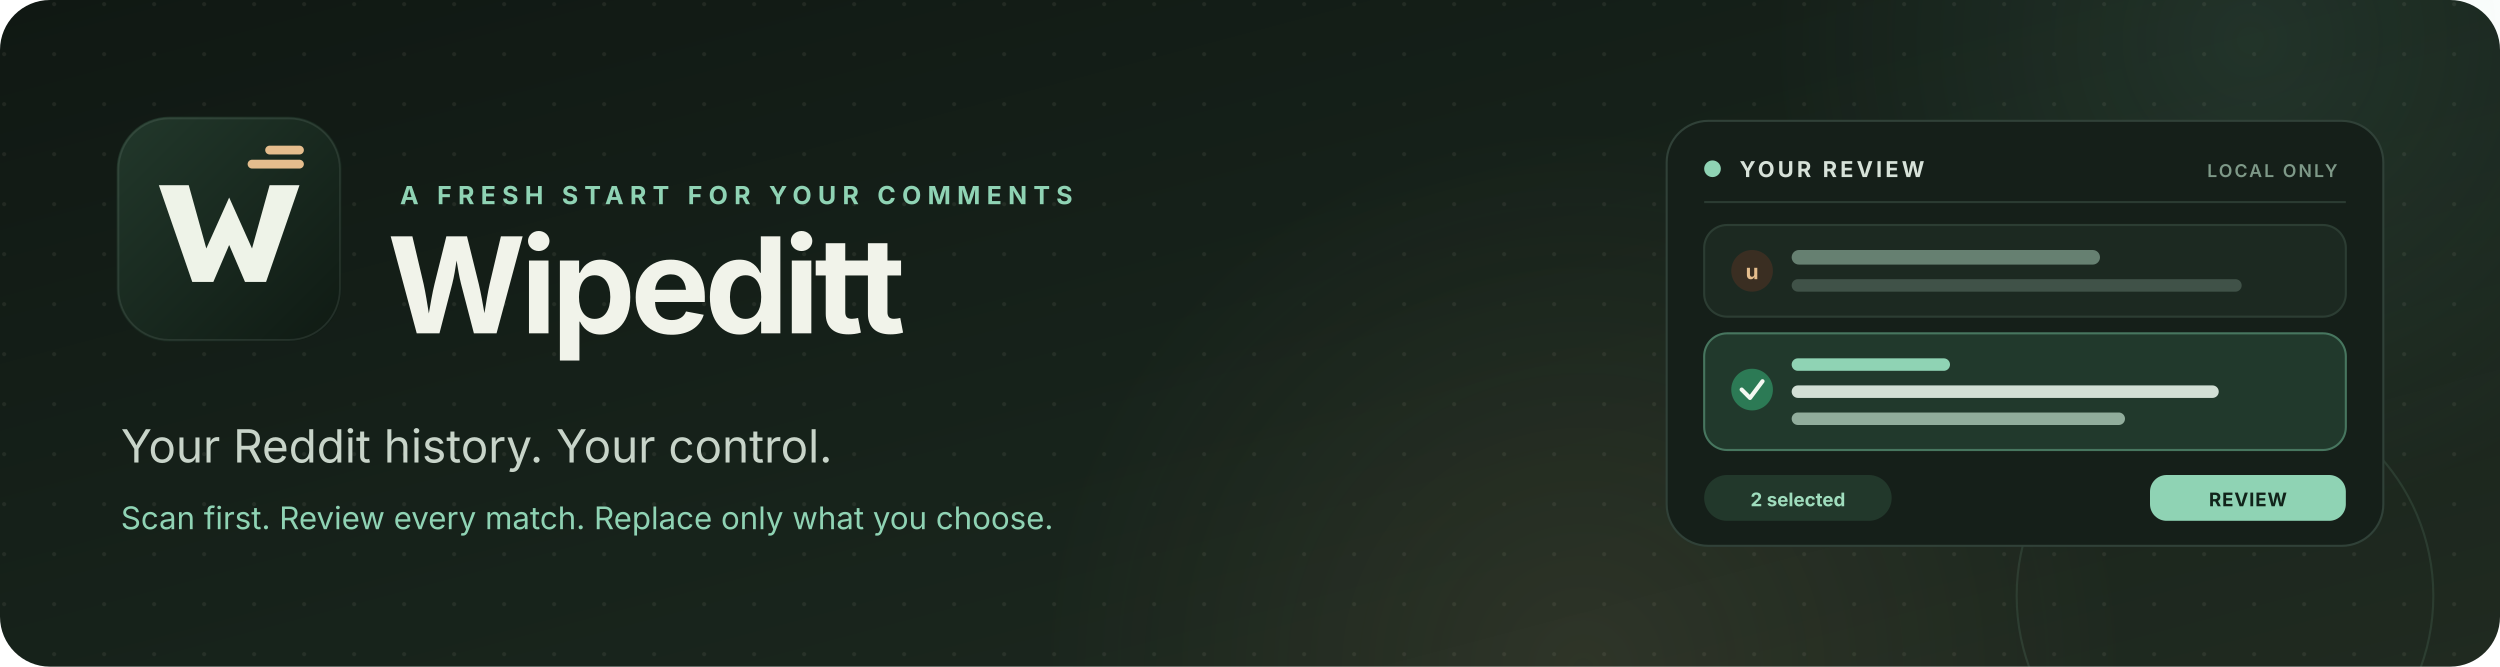
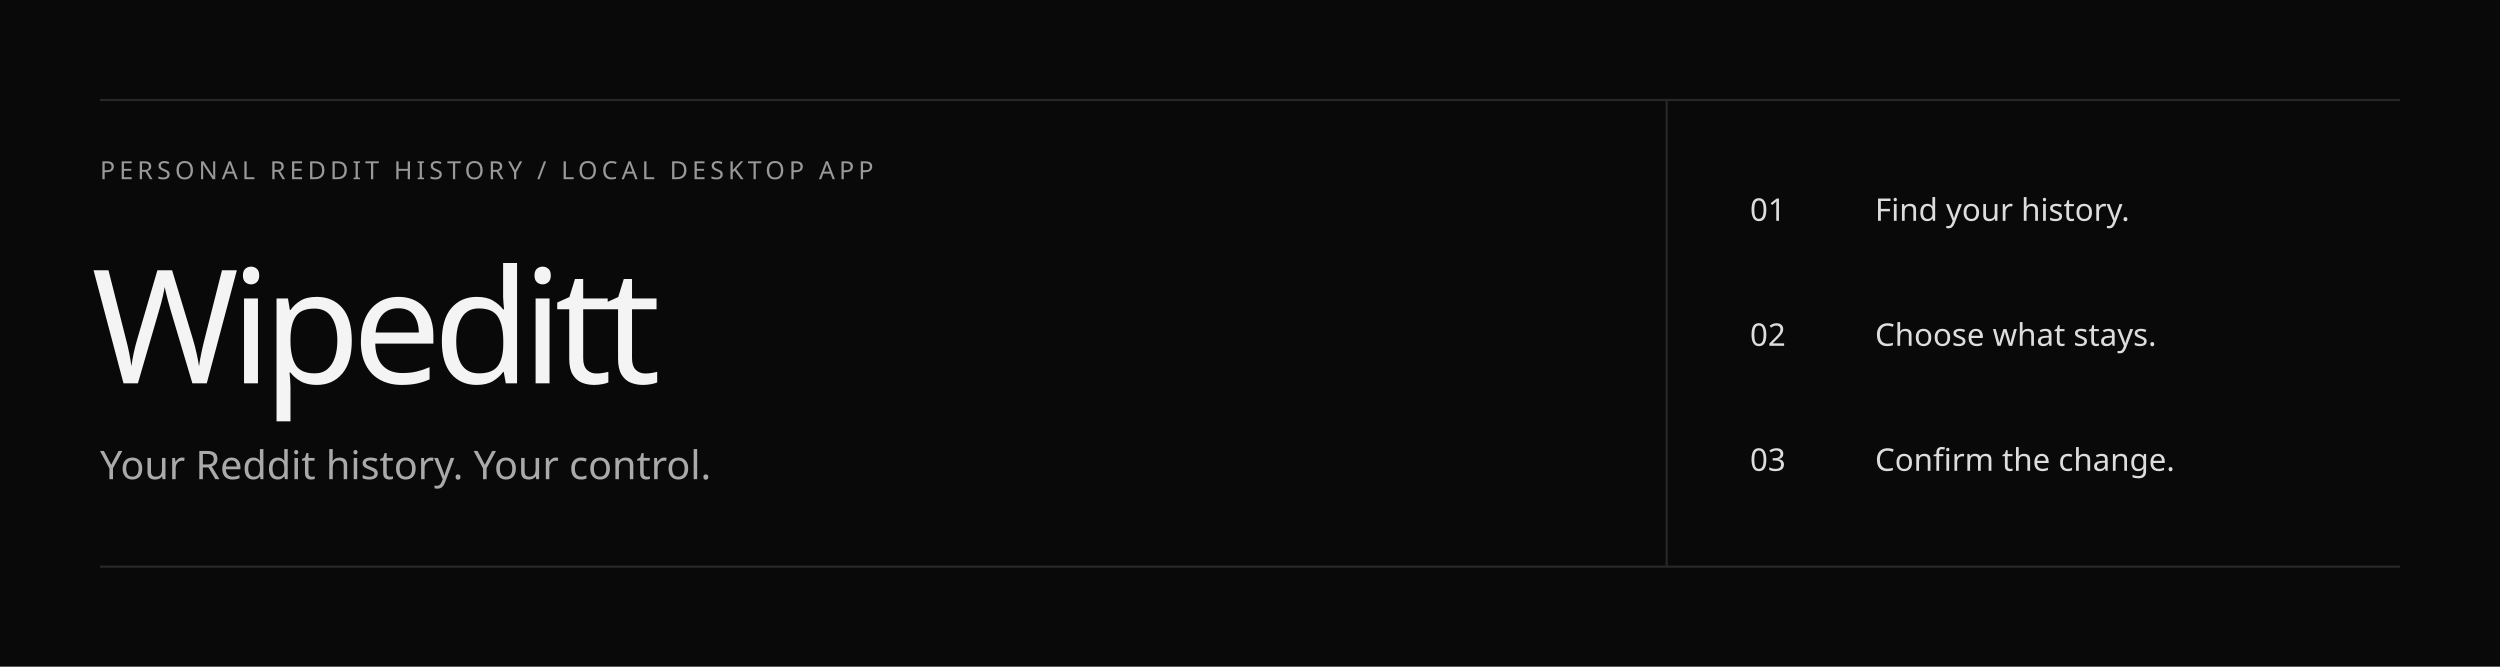
<svg xmlns="http://www.w3.org/2000/svg" width="1200" height="320" viewBox="0 0 1200 320" role="img" aria-labelledby="title description">
-   <defs>
-     <linearGradient id="background" x2="1" y2="1">
-       <stop stop-color="#101813" />
-       <stop offset=".55" stop-color="#17231b" />
-       <stop offset="1" stop-color="#202a20" />
-     </linearGradient>
-     <linearGradient id="accent" x2="1" y2="1">
-       <stop stop-color="#9fddbd" />
-       <stop offset="1" stop-color="#e5bd8d" />
-     </linearGradient>
-     <linearGradient id="markBackground" x2="1" y2="1">
-       <stop stop-color="#22382b" />
-       <stop offset="1" stop-color="#0f1a13" />
-     </linearGradient>
-     <pattern id="dots" width="24" height="24" patternUnits="userSpaceOnUse">
-       <circle cx="2" cy="2" r="1" fill="#d8cdb9" opacity=".08" />
-     </pattern>
-     <radialGradient id="sageGlow" cx=".5" cy=".5" r=".5">
-       <stop stop-color="#8fd3b4" stop-opacity=".1" />
-       <stop offset="1" stop-color="#8fd3b4" stop-opacity="0" />
-     </radialGradient>
-     <radialGradient id="warmGlow" cx=".5" cy=".5" r=".5">
-       <stop stop-color="#e5bd8d" stop-opacity=".09" />
-       <stop offset="1" stop-color="#e5bd8d" stop-opacity="0" />
-     </radialGradient>
-   </defs>
-   <rect width="1200" height="320" rx="24" fill="url(#background)" />
-   <rect width="1200" height="320" rx="24" fill="url(#dots)" />
-   <circle cx="1080" cy="20" r="230" fill="url(#sageGlow)" />
-   <circle cx="760" cy="320" r="260" fill="url(#warmGlow)" />
-   <circle cx="1068" cy="286" r="100" fill="none" stroke="#8fd3b4" stroke-opacity=".12" />
-   <svg x="56" y="56" width="108" height="108" viewBox="0 0 128 128" aria-hidden="true">
-     <rect width="128" height="128" rx="30" fill="url(#markBackground)" />
-     <rect x="1" y="1" width="126" height="126" rx="29" fill="none" stroke="#d8e7dc" stroke-opacity=".1" />
-     <path d="M24 39h17l10 36 13-29 13 29 10-36h17L85 94H73l-9-21-9 21H43z" fill="#eef3e8" />
-     <path d="M77 27h27M87 19h17" stroke="#e5bd8d" stroke-width="5" stroke-linecap="round" />
-   </svg>
-   <g font-family="Inter, -apple-system, BlinkMacSystemFont, Segoe UI, sans-serif">
-     <text x="192" y="98" fill="#8fd3b4" font-size="12" font-weight="700" letter-spacing="3">A FRESH START FOR YOUR COMMENTS</text>
-     <text x="186" y="160" fill="#f1f3ea" font-size="64" font-weight="700" letter-spacing="-2.5">Wipeditt</text>
-     <text x="58" y="222" fill="#c8d4c9" font-size="22">Your Reddit history. Your control.</text>
-     <text x="58" y="254" fill="#8fd3b4" font-size="15">Scan first. Review every match. Replace only what you choose.</text>
-     <g transform="translate(800 58)">
-       <rect width="344" height="204" rx="20" fill="#151f19" stroke="#304138" />
-       <circle cx="22" cy="23" r="4" fill="#8fd3b4" />
-       <text x="35" y="27" fill="#d7e2d9" font-size="10.5" font-weight="650" letter-spacing="1.5">YOUR REVIEW</text>
-       <text x="322" y="27" fill="#7e9988" font-size="8.5" font-weight="600" letter-spacing="1" text-anchor="end">LOCAL ONLY</text>
-       <path d="M18 39h308" stroke="#2b3b32" />
-       <g transform="translate(18 50)">
-         <rect width="308" height="44" rx="11" fill="#1c2921" stroke="#2c3d33" />
-         <circle cx="23" cy="22" r="10" fill="#3a2e22" />
-         <text x="23" y="26" fill="#e5bd8d" font-size="10" font-weight="700" text-anchor="middle">u</text>
-         <rect x="42" y="12" width="148" height="7" rx="3.5" fill="#668071" />
-         <rect x="42" y="26" width="216" height="6" rx="3" fill="#405248" />
-       </g>
-       <g transform="translate(18 102)">
-         <rect width="308" height="56" rx="11" fill="#21392c" stroke="#47765f" />
-         <circle cx="23" cy="27" r="10" fill="#2c7a55" />
-         <path d="m18 27 4 4 6-8" fill="none" stroke="#f3f8f1" stroke-width="2" stroke-linecap="round" stroke-linejoin="round" />
-         <rect x="42" y="12" width="76" height="6" rx="3" fill="#8fd3b4" />
-         <rect x="42" y="25" width="205" height="6" rx="3" fill="#d2dfd5" />
-         <rect x="42" y="38" width="160" height="6" rx="3" fill="#91ad9c" />
-       </g>
-       <g transform="translate(18 170)">
-         <rect width="90" height="22" rx="11" fill="#22382b" />
-         <text x="45" y="15" fill="#9fddbd" font-size="9" font-weight="650" text-anchor="middle">2 selected</text>
-         <rect x="214" y="0" width="94" height="22" rx="8" fill="#8fd3b4" />
-         <text x="261" y="15" fill="#11231a" font-size="9" font-weight="750" letter-spacing=".4" text-anchor="middle">REVIEW</text>
-       </g>
+   <rect width="1200" height="320" fill="#090909" />
+   <path d="M48 48h1104M48 272h1104M800 48v224" stroke="#282828" />
+   <g font-family="Segoe UI, system-ui, sans-serif">
+     <text x="48" y="86" fill="#999999" font-size="12" letter-spacing="2">PERSONAL REDDIT HISTORY / LOCAL DESKTOP APP</text>
+     <text x="44" y="184" fill="#f4f4f4" font-size="76" font-weight="500" letter-spacing="-4">Wipeditt</text>
+     <text x="48" y="230" fill="#aaaaaa" font-size="19">Your Reddit history. Your control.</text>
+     <g font-size="15" fill="#dddddd">
+       <text x="840" y="106">01</text>
+       <text x="900" y="106">Find your history.</text>
+       <text x="840" y="166">02</text>
+       <text x="900" y="166">Choose what stays.</text>
+       <text x="840" y="226">03</text>
+       <text x="900" y="226">Confirm the change.</text>
    </g>
  </g>
</svg>
